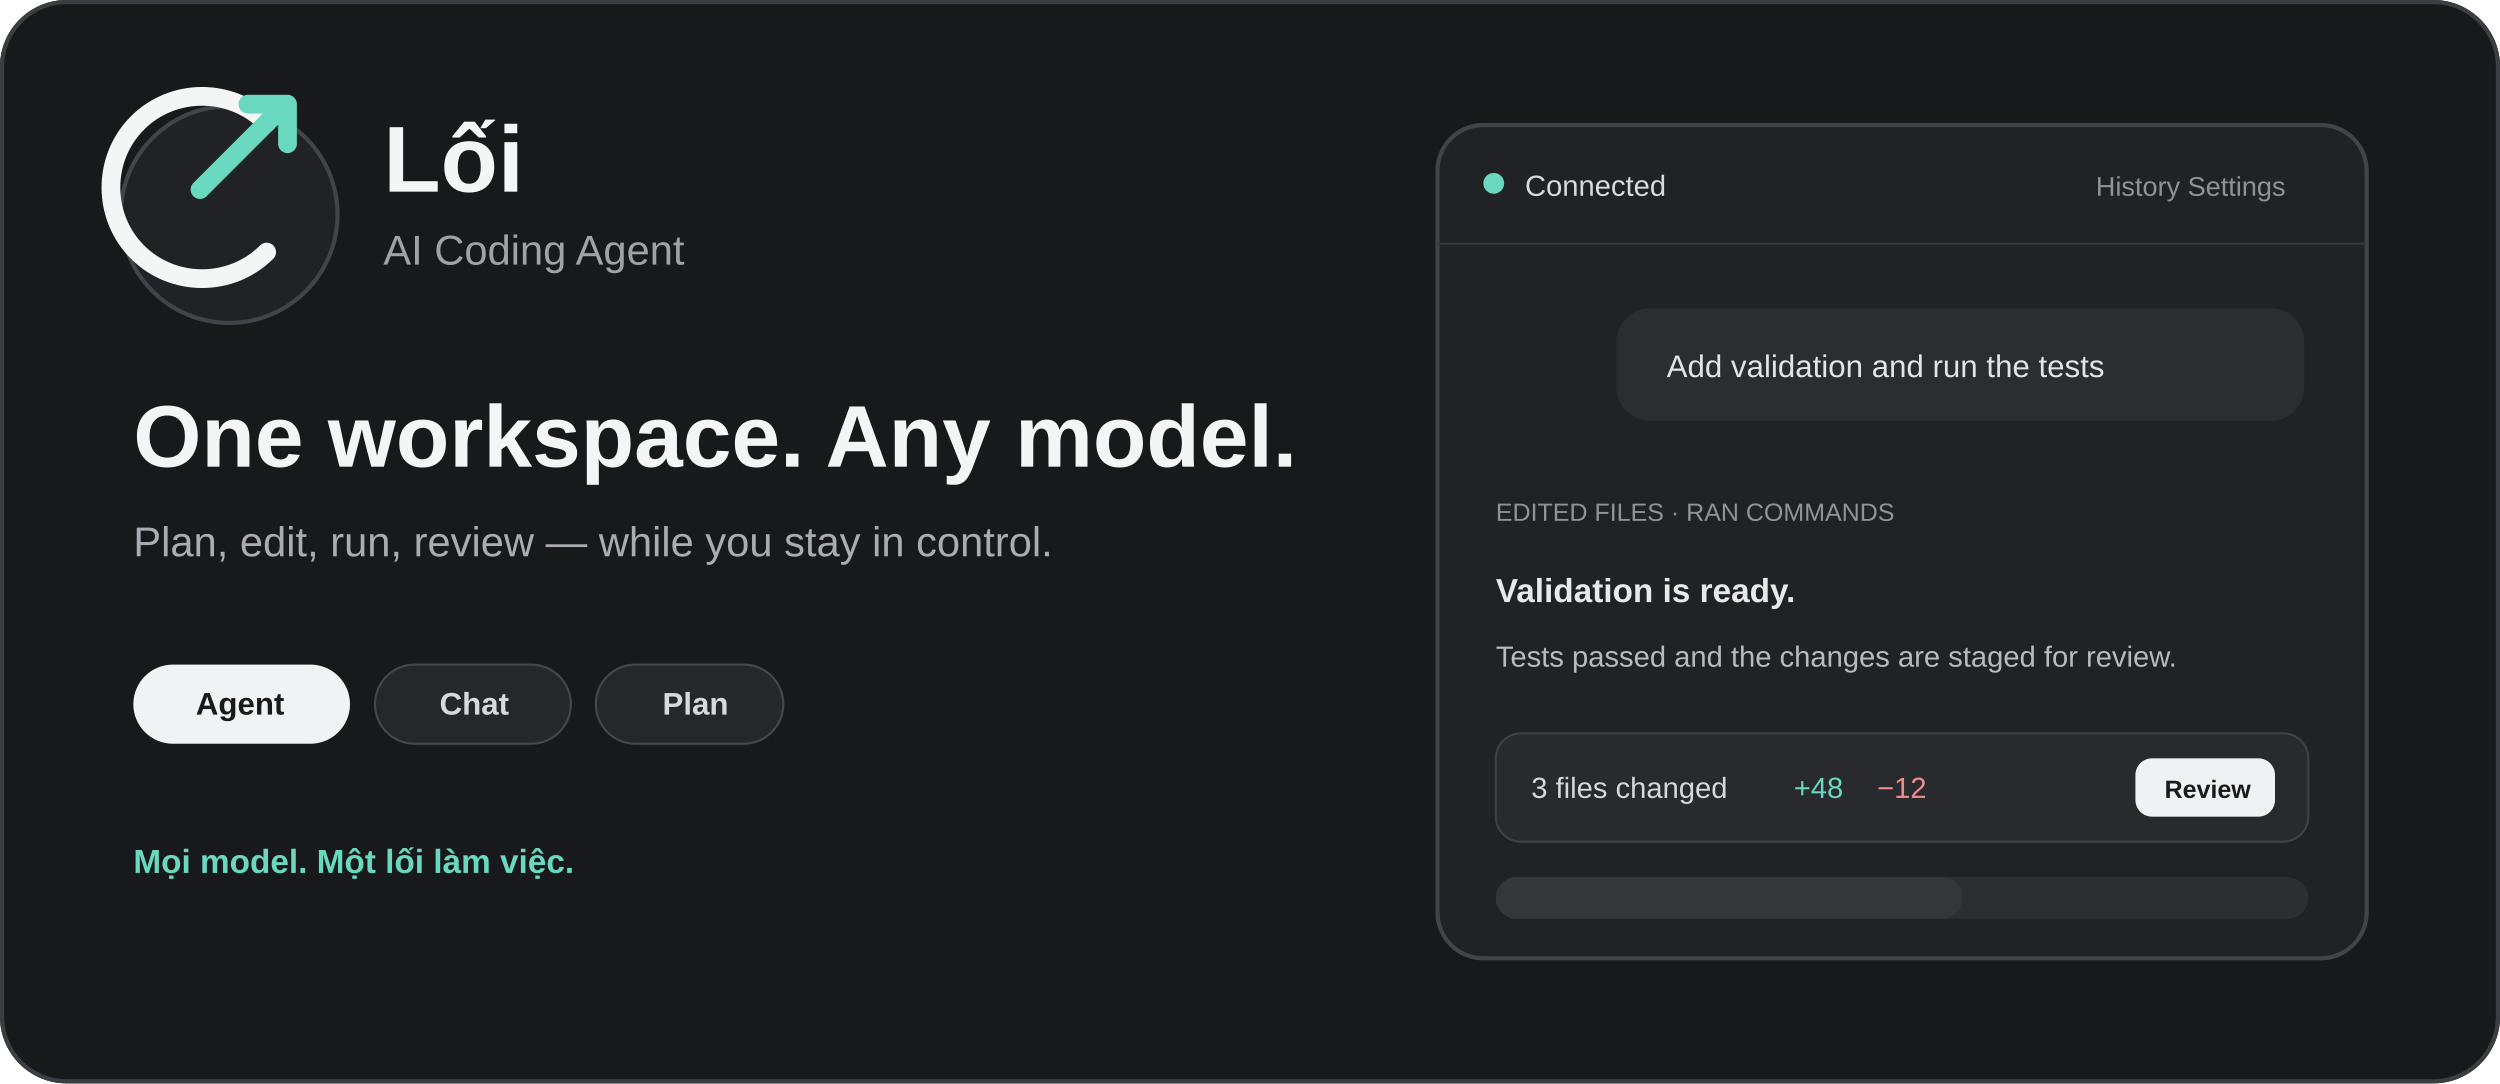
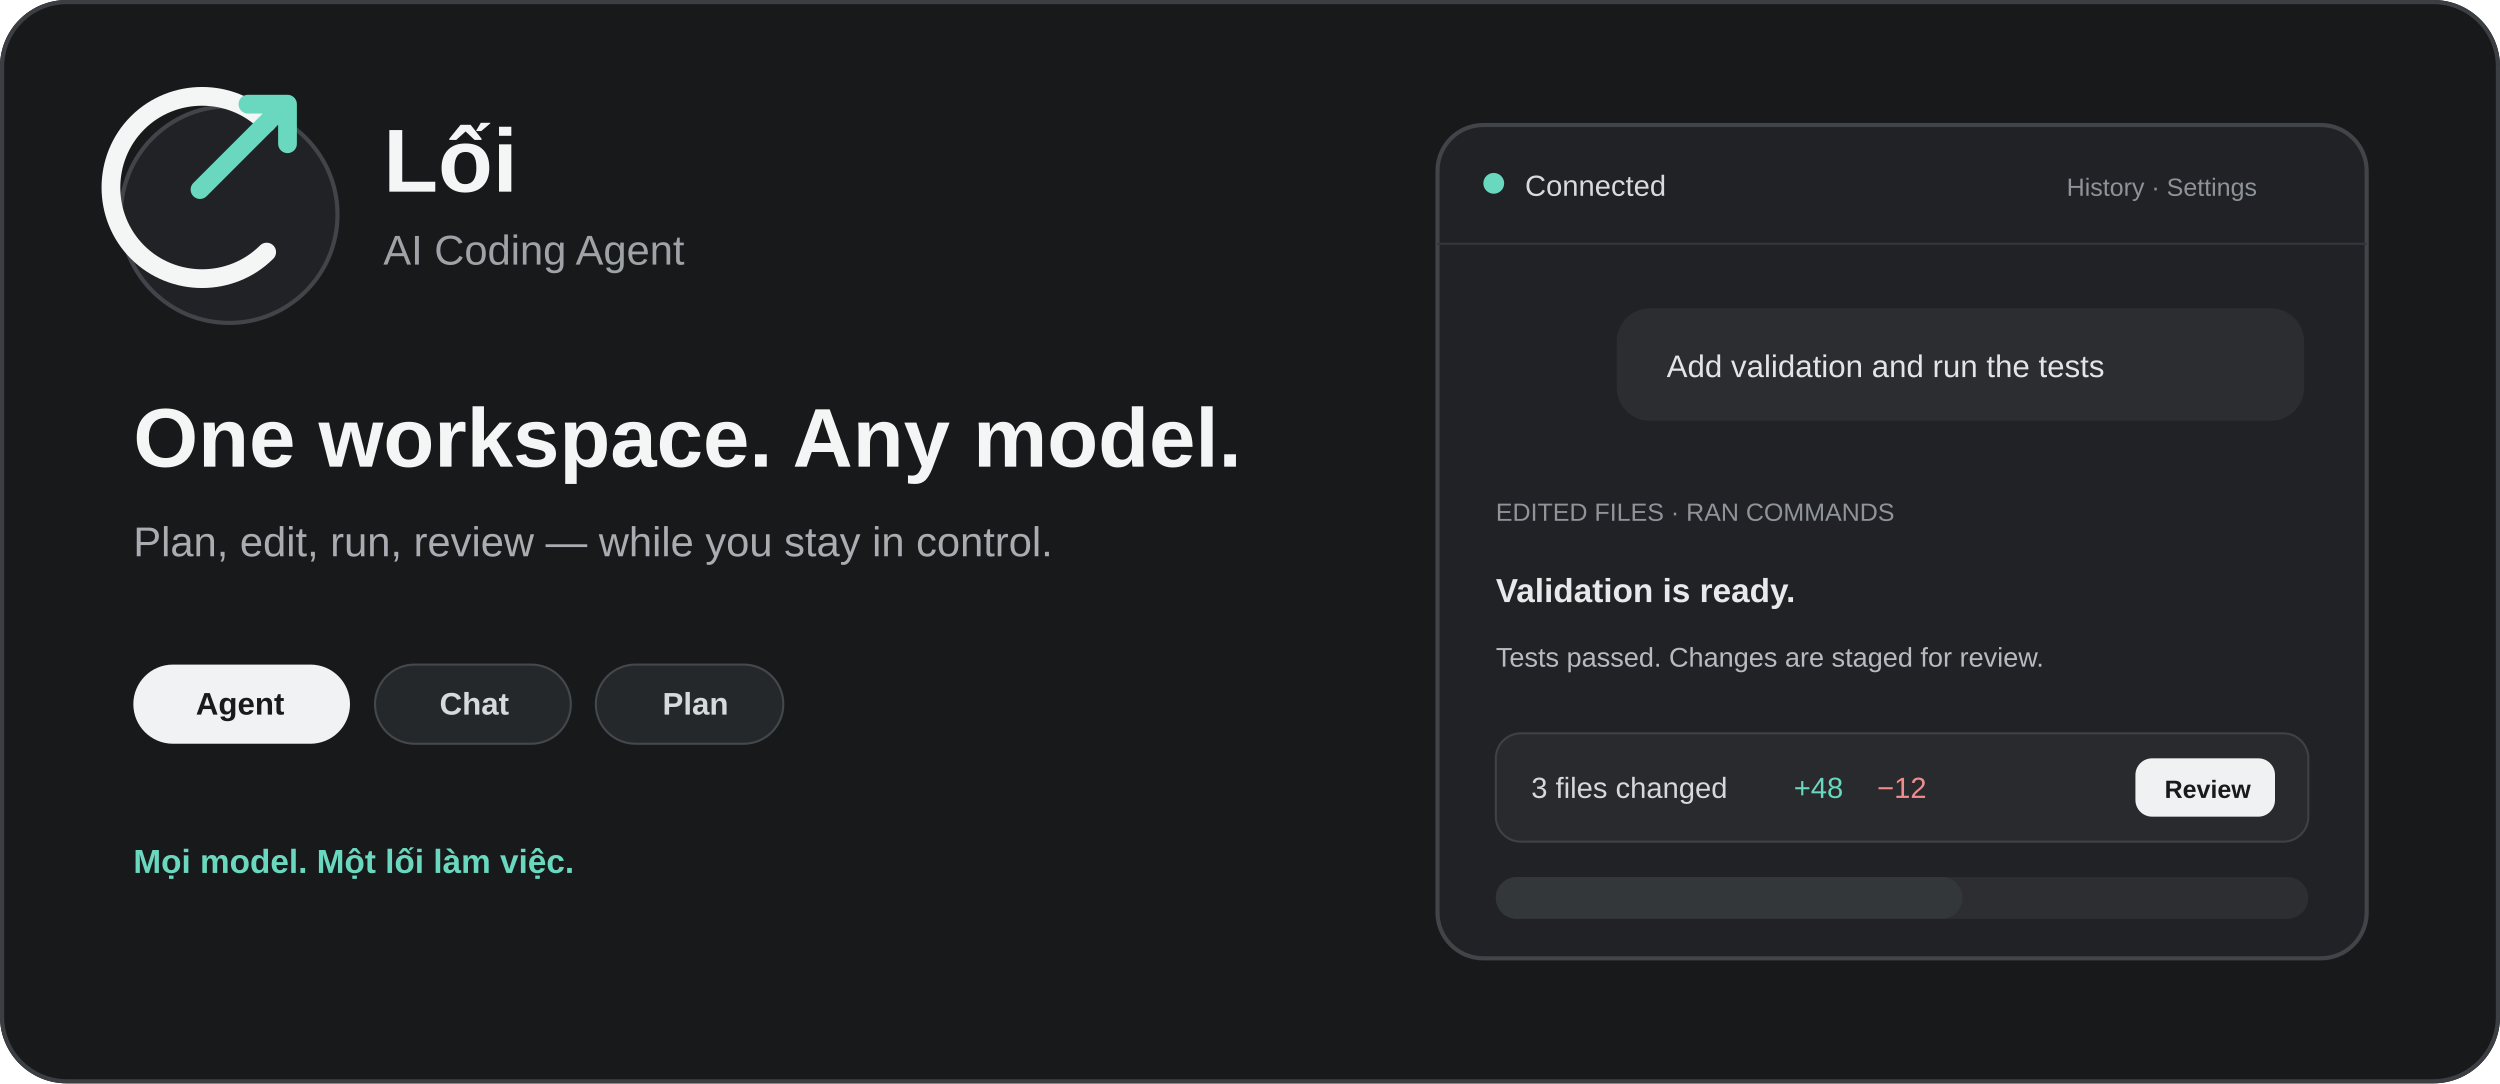
<svg xmlns="http://www.w3.org/2000/svg" width="1200" height="520" viewBox="0 0 1200 520" fill="none">
  <rect width="1200" height="520" rx="32" fill="#17191B" />
  <rect x="1" y="1" width="1198" height="518" rx="31" stroke="#3B3E42" stroke-width="2" />
  <circle cx="110" cy="103" r="52" fill="#202225" stroke="#414448" stroke-width="2" />
  <path d="M128 121C111 138 83 138 66 121C49 104 49 76 66 59C83 42 111 42 128 59" stroke="#F4F5F5" stroke-width="9" stroke-linecap="round" />
  <path d="M96 91L137 50M119 50H138V69" stroke="#69D8BE" stroke-width="9" stroke-linecap="round" stroke-linejoin="round" />
-   <text x="184" y="92" fill="#F4F5F5" font-family="Segoe UI, Arial, sans-serif" font-size="45" font-weight="700">Lối</text>
+   <text x="184" y="92" fill="#F4F5F5" font-family="Arial, sans-serif" font-size="43" font-weight="700">Lối</text>
  <text x="184" y="127" fill="#9FA3A8" font-family="Segoe UI, Arial, sans-serif" font-size="20">AI Coding Agent</text>
-   <text x="64" y="224" fill="#F4F5F5" font-family="Segoe UI, Arial, sans-serif" font-size="42" font-weight="650">One workspace. Any model.</text>
+   <text x="64" y="224" fill="#F4F5F5" font-family="Arial, sans-serif" font-size="40" font-weight="700">One workspace. Any model.</text>
  <text x="64" y="267" fill="#A9ADB2" font-family="Segoe UI, Arial, sans-serif" font-size="20">Plan, edit, run, review — while you stay in control.</text>
  <g font-family="Segoe UI, Arial, sans-serif" font-size="15" font-weight="600">
    <rect x="64" y="319" width="104" height="38" rx="19" fill="#F1F2F3" />
    <text x="94" y="343" fill="#181A1C">Agent</text>
    <rect x="180" y="319" width="94" height="38" rx="19" fill="#25282B" stroke="#44484D" />
    <text x="211" y="343" fill="#D7D9DB">Chat</text>
    <rect x="286" y="319" width="90" height="38" rx="19" fill="#25282B" stroke="#44484D" />
    <text x="318" y="343" fill="#D7D9DB">Plan</text>
  </g>
  <text x="64" y="419" fill="#69D8BE" font-family="Segoe UI, Arial, sans-serif" font-size="16" font-weight="600">Mọi model. Một lối làm việc.</text>
  <g transform="translate(690 60)">
    <rect width="446" height="400" rx="22" fill="#202225" stroke="#414448" stroke-width="2" />
    <circle cx="27" cy="28" r="5" fill="#69D8BE" />
    <text x="42" y="34" fill="#D8DADC" font-family="Segoe UI, Arial, sans-serif" font-size="14">Connected</text>
-     <text x="316" y="34" fill="#8E9398" font-family="Segoe UI, Arial, sans-serif" font-size="13">History   Settings</text>
+     <text x="302" y="34" fill="#8E9398" font-family="Arial, sans-serif" font-size="12">History  ·  Settings</text>
    <line x1="0" y1="57" x2="446" y2="57" stroke="#34373B" />
    <rect x="86" y="88" width="330" height="54" rx="16" fill="#2B2D30" />
    <text x="110" y="121" fill="#E3E4E5" font-family="Segoe UI, Arial, sans-serif" font-size="15">Add validation and run the tests</text>
    <text x="28" y="190" fill="#8F9499" font-family="Segoe UI, Arial, sans-serif" font-size="12">EDITED FILES · RAN COMMANDS</text>
    <text x="28" y="229" fill="#E8E9EA" font-family="Segoe UI, Arial, sans-serif" font-size="16" font-weight="600">Validation is ready.</text>
-     <text x="28" y="260" fill="#B7BBC0" font-family="Segoe UI, Arial, sans-serif" font-size="14">Tests passed and the changes are staged for review.</text>
+     <text x="28" y="260" fill="#B7BBC0" font-family="Arial, sans-serif" font-size="13">Tests passed. Changes are staged for review.</text>
    <rect x="28" y="292" width="390" height="52" rx="12" fill="#282A2D" stroke="#3E4145" />
    <text x="45" y="323" fill="#D6D8DA" font-family="Segoe UI, Arial, sans-serif" font-size="14">3 files changed</text>
    <text x="171" y="323" fill="#69D8BE" font-family="Segoe UI, Arial, sans-serif" font-size="14">+48</text>
    <text x="211" y="323" fill="#F08C8C" font-family="Segoe UI, Arial, sans-serif" font-size="14">−12</text>
    <rect x="335" y="304" width="67" height="28" rx="8" fill="#F0F1F2" />
    <text x="349" y="323" fill="#181A1C" font-family="Segoe UI, Arial, sans-serif" font-size="12" font-weight="600">Review</text>
    <rect x="28" y="361" width="390" height="20" rx="10" fill="#2C2E31" />
    <rect x="28" y="361" width="224" height="20" rx="10" fill="#34373A" />
  </g>
</svg>
